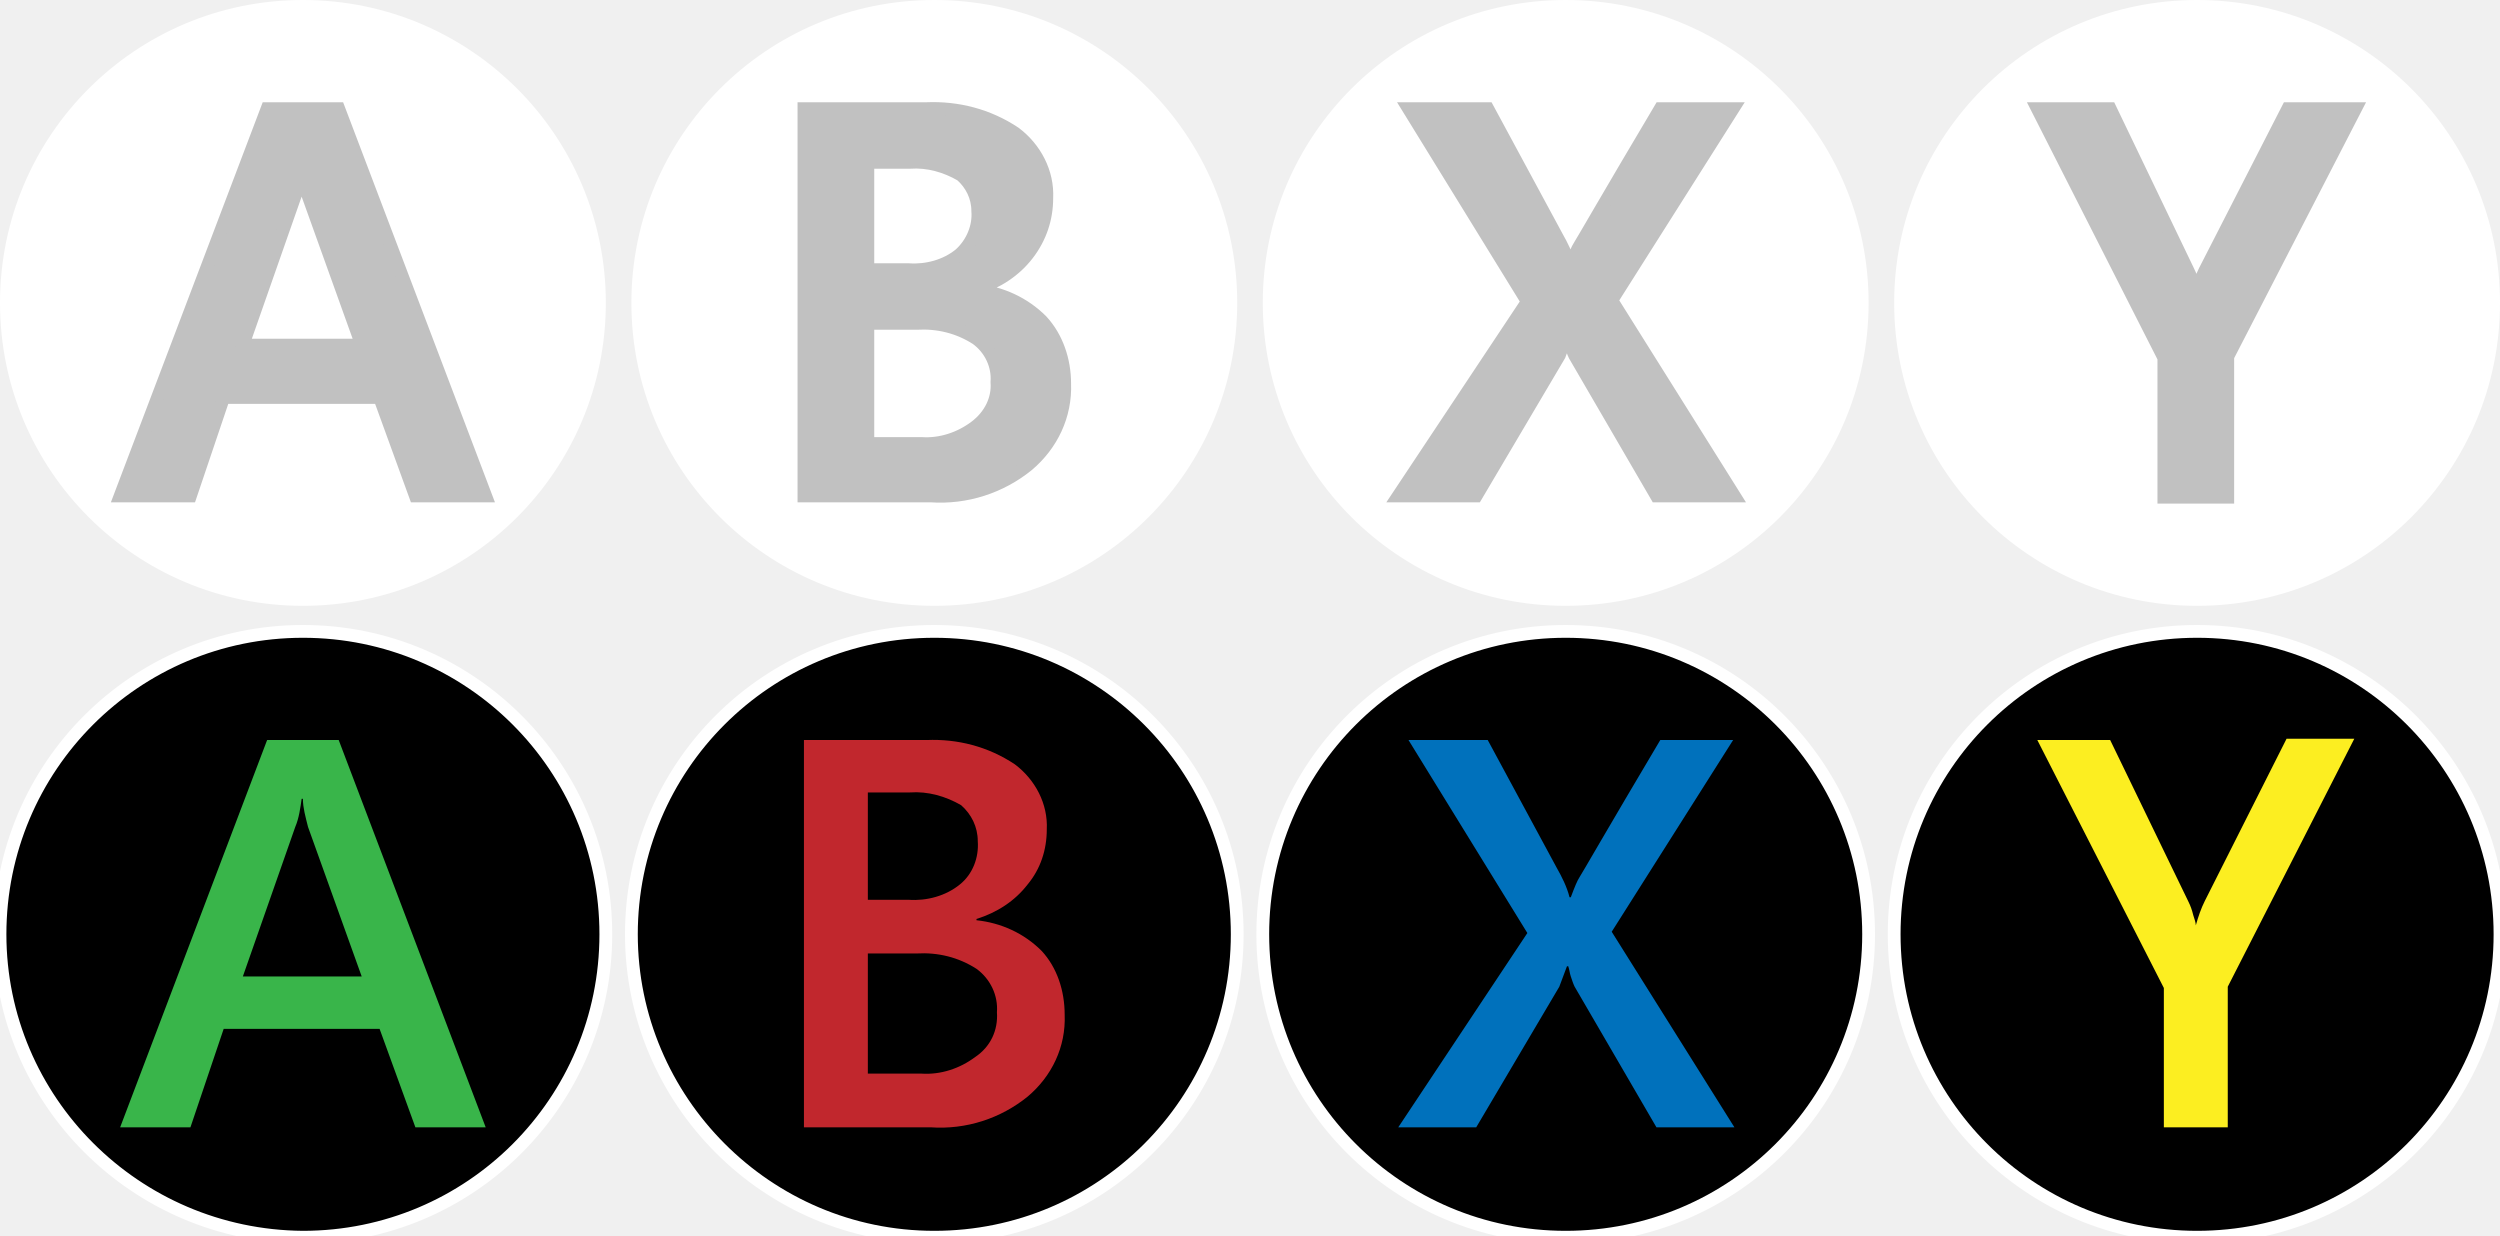
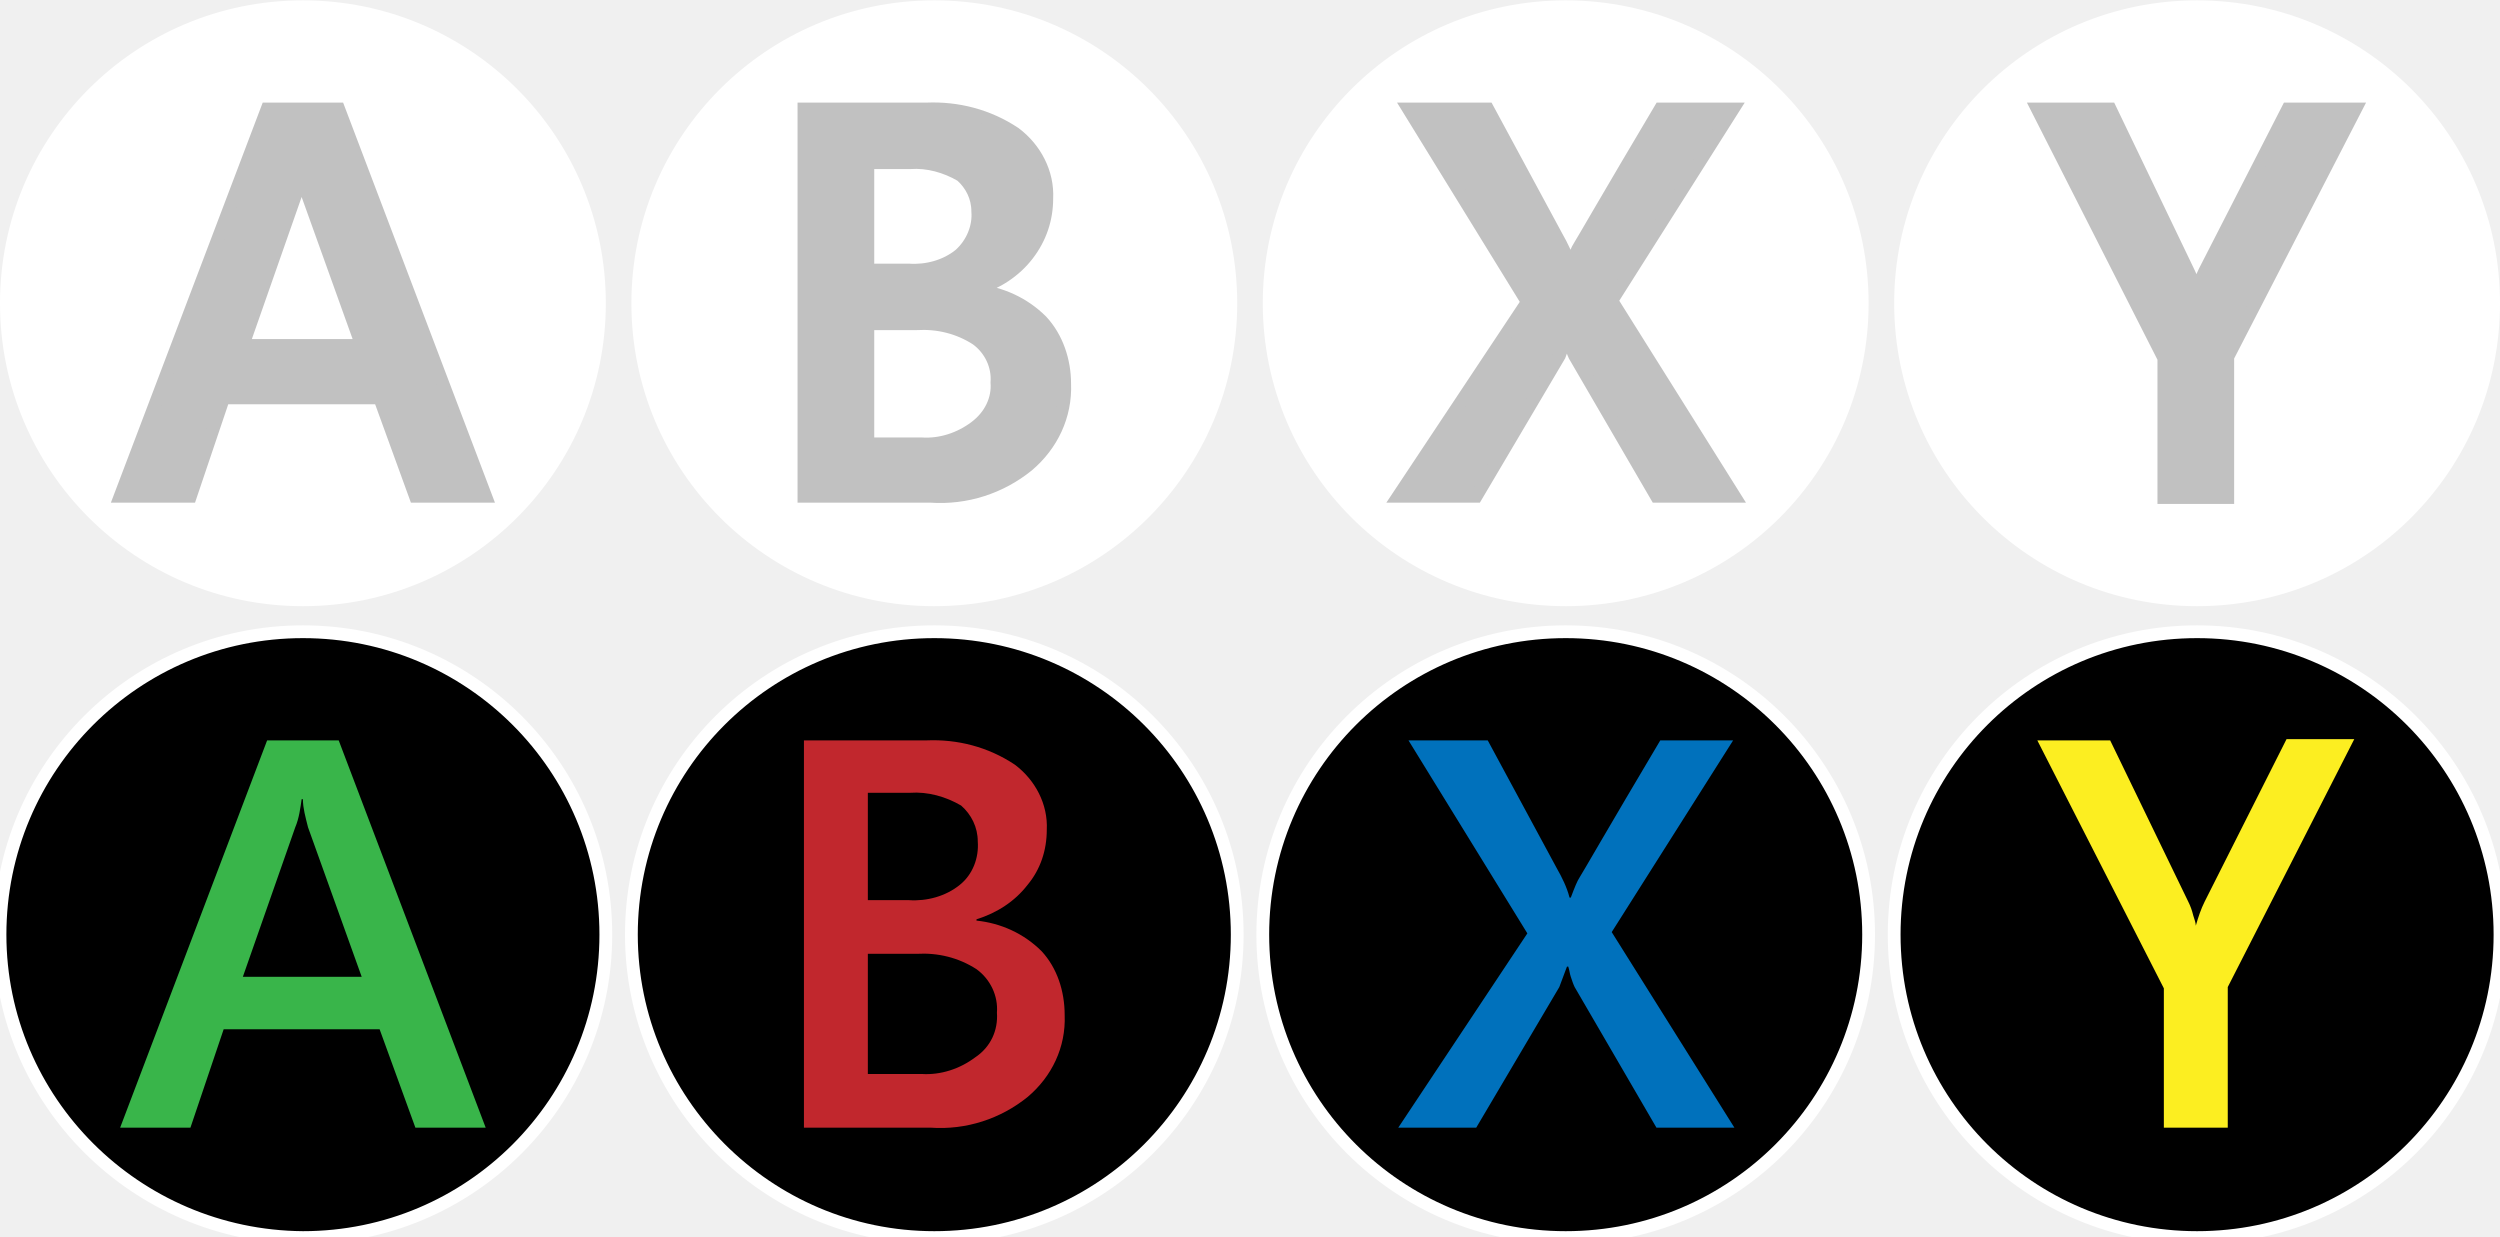
- <svg xmlns="http://www.w3.org/2000/svg" version="1.1" id="Layer_1" x="0px" y="0px" viewBox="0 0 195.6 96.7" style="enable-background:new 0 0 195.6 96.7;" xml:space="preserve">
+ <svg xmlns="http://www.w3.org/2000/svg" version="1.1" id="Layer_1" x="0px" y="0px" width="195.57" height="96.74" viewBox="0 0 195.6 96.7" style="enable-background:new 0 0 195.6 96.7;" xml:space="preserve">
  <style type="text/css">
	.st0{fill:#FFFFFF;}
	.st1{fill:#C1C1C1;stroke:#C1C1C1;stroke-miterlimit:10;}
	.st2{stroke:#FFFFFF;stroke-miterlimit:10;}
	.st3{fill:#39B54A;}
	.st4{fill:#C1272D;}
	.st5{fill:#FCEE21;}
	.st6{fill:#0071BC;}
</style>
  <g>
    <g>
      <g id="A">
        <path class="st0" d="M23.7,0c13.1,0,23.7,10.6,23.7,23.7c0,13.1-10.6,23.7-23.7,23.7C10.6,47.4,0,36.8,0,23.7     C0,10.6,10.6,0,23.7,0z" />
      </g>
      <g>
        <path class="st1" d="M32.5,38.8l-2.8-7.7H17.5l-2.6,7.7H9.4L20.9,8.5h5.6L38,38.8H32.5z M23.7,13.1h-0.1     c-0.1,0.7-0.2,1.5-0.5,2.2l-4.1,11.7h9.3l-4.2-11.7C23.9,14.5,23.7,13.8,23.7,13.1z" />
      </g>
    </g>
    <g>
      <g id="B">
        <path class="st0" d="M73.1,0c13.1,0,23.7,10.6,23.7,23.7S86.2,47.4,73.1,47.4S49.4,36.8,49.4,23.7C49.4,10.6,60,0,73.1,0z" />
      </g>
      <g>
        <path class="st1" d="M83.3,30c0.1,2.5-1,4.8-2.9,6.4c-2.1,1.7-4.8,2.6-7.6,2.4h-9.9V8.5h9.6c2.4-0.1,4.8,0.5,6.9,1.9     c1.6,1.2,2.6,3.1,2.5,5.1c0,1.6-0.5,3.1-1.5,4.4c-1,1.3-2.4,2.2-4,2.7v0.1c1.9,0.2,3.7,1,5.1,2.4C82.7,26.4,83.3,28.2,83.3,30z      M76.5,16.5c0-1.1-0.5-2.1-1.3-2.8c-1.2-0.7-2.6-1.1-4-1h-3.3v8.4h3.2c1.4,0.1,2.9-0.3,4-1.2C76.1,19,76.6,17.7,76.5,16.5z      M78,29.9c0.1-1.3-0.5-2.6-1.6-3.4c-1.4-0.9-3-1.3-4.7-1.2h-3.8v9.4h4.2c1.5,0.1,3-0.4,4.2-1.3C77.5,32.5,78.1,31.2,78,29.9z" />
      </g>
    </g>
    <g>
      <g id="Y">
        <path class="st0" d="M171.9,0c13.1,0,23.7,10.6,23.7,23.7S185,47.4,171.9,47.4c-13.1,0-23.7-10.6-23.7-23.7S158.8,0,171.9,0     C171.9,0,171.9,0,171.9,0z" />
      </g>
      <g>
        <path class="st1" d="M174.3,27.9v11h-5V28l-9.9-19.5h5.7l6.1,12.7c0.2,0.4,0.3,0.7,0.4,1.1c0.1,0.3,0.2,0.6,0.2,0.8l0,0     c0.2-0.7,0.4-1.3,0.7-1.9L179,8.5h5.3L174.3,27.9z" />
      </g>
    </g>
    <g>
      <g id="X">
        <path class="st0" d="M122.5,0c13.1,0,23.7,10.6,23.7,23.7s-10.6,23.7-23.7,23.7S98.8,36.8,98.8,23.7c0,0,0,0,0,0     C98.8,10.6,109.4,0,122.5,0z" />
      </g>
      <g>
        <path class="st1" d="M129.6,38.8l-6.4-11c-0.1-0.2-0.2-0.5-0.3-0.8c-0.1-0.3-0.1-0.5-0.2-0.8h-0.1c-0.1,0.3-0.2,0.5-0.3,0.8     c-0.1,0.3-0.2,0.5-0.3,0.8l-6.5,11h-6.1l10.1-15.2l-9.3-15.1h6.2l5.4,10c0.4,0.7,0.8,1.5,1,2.3h0.1c0.3-0.8,0.5-1.3,0.7-1.6     s2.2-3.8,6.3-10.7h5.7l-9.5,15l9.6,15.3L129.6,38.8z" />
      </g>
    </g>
  </g>
  <g>
    <g>
      <g id="A-2">
        <path class="st2" d="M23.7,49.4c13.1,0,23.7,10.6,23.7,23.7c0,13.1-10.6,23.7-23.7,23.7C10.6,96.7,0,86.1,0,73.1     C0,60,10.6,49.4,23.7,49.4C23.7,49.4,23.7,49.4,23.7,49.4z" />
      </g>
      <g>
        <path class="st3" d="M32.5,88.2l-2.8-7.7H17.5l-2.6,7.7H9.4l11.5-30.3h5.6L38,88.2H32.5z M23.7,62.5h-0.1     c-0.1,0.7-0.2,1.5-0.5,2.2l-4.1,11.7h9.3l-4.2-11.7C23.9,63.9,23.7,63.2,23.7,62.5z" />
      </g>
    </g>
    <g>
      <g id="B-2">
        <path class="st2" d="M73.1,49.4c13.1,0,23.7,10.6,23.7,23.7S86.2,96.8,73.1,96.8S49.4,86.1,49.4,73.1l0,0     C49.4,60,60,49.4,73.1,49.4z" />
      </g>
      <g>
        <path class="st4" d="M83.3,79.4c0.1,2.5-1,4.8-2.9,6.4c-2.1,1.7-4.8,2.6-7.6,2.4h-9.9V57.9h9.6c2.4-0.1,4.8,0.5,6.9,1.9     c1.6,1.2,2.6,3.1,2.5,5.1c0,1.6-0.5,3.1-1.5,4.3c-1,1.3-2.4,2.2-4,2.7V72c1.9,0.2,3.7,1,5.1,2.4C82.7,75.7,83.3,77.5,83.3,79.4z      M76.5,65.8c0-1.1-0.5-2.1-1.3-2.8c-1.2-0.7-2.6-1.1-4-1h-3.3v8.4h3.2c1.4,0.1,2.9-0.3,4-1.2C76.1,68.4,76.6,67.1,76.5,65.8z      M78,79.2c0.1-1.3-0.5-2.6-1.6-3.4c-1.4-0.9-3-1.3-4.7-1.2h-3.8V84h4.2c1.5,0.1,3-0.4,4.2-1.3C77.5,81.9,78.1,80.6,78,79.2z" />
      </g>
    </g>
    <g>
      <g id="Y-2">
        <path class="st2" d="M171.9,49.4c13.1,0,23.7,10.6,23.7,23.7S185,96.8,171.9,96.8c-13.1,0-23.7-10.6-23.7-23.7l0,0     C148.2,60,158.8,49.4,171.9,49.4z" />
      </g>
      <g>
        <path class="st5" d="M174.3,77.2v11h-5V77.3l-9.9-19.4h5.7l6.1,12.6c0.2,0.4,0.3,0.7,0.4,1.1c0.1,0.3,0.2,0.6,0.2,0.8l0,0     c0.2-0.7,0.4-1.3,0.7-1.9l6.4-12.7h5.3L174.3,77.2z" />
      </g>
    </g>
    <g>
      <g id="X-2">
        <path class="st2" d="M122.5,49.4c13.1,0,23.7,10.6,23.7,23.7s-10.6,23.7-23.7,23.7c-13.1,0-23.7-10.6-23.7-23.7c0,0,0,0,0,0     C98.8,60,109.4,49.4,122.5,49.4z" />
      </g>
      <g>
        <path class="st6" d="M129.6,88.2l-6.4-11c-0.1-0.2-0.2-0.5-0.3-0.8c-0.1-0.3-0.1-0.5-0.2-0.8h-0.1c-0.1,0.3-0.2,0.5-0.3,0.8     c-0.1,0.3-0.2,0.5-0.3,0.8l-6.5,11h-6.1L119.5,73l-9.3-15.1h6.2l5.4,10c0.4,0.7,0.8,1.5,1,2.3h0.1c0.3-0.8,0.5-1.3,0.7-1.6     s2.2-3.8,6.3-10.7h5.7l-9.5,15l9.6,15.3L129.6,88.2z" />
      </g>
    </g>
  </g>
</svg>
